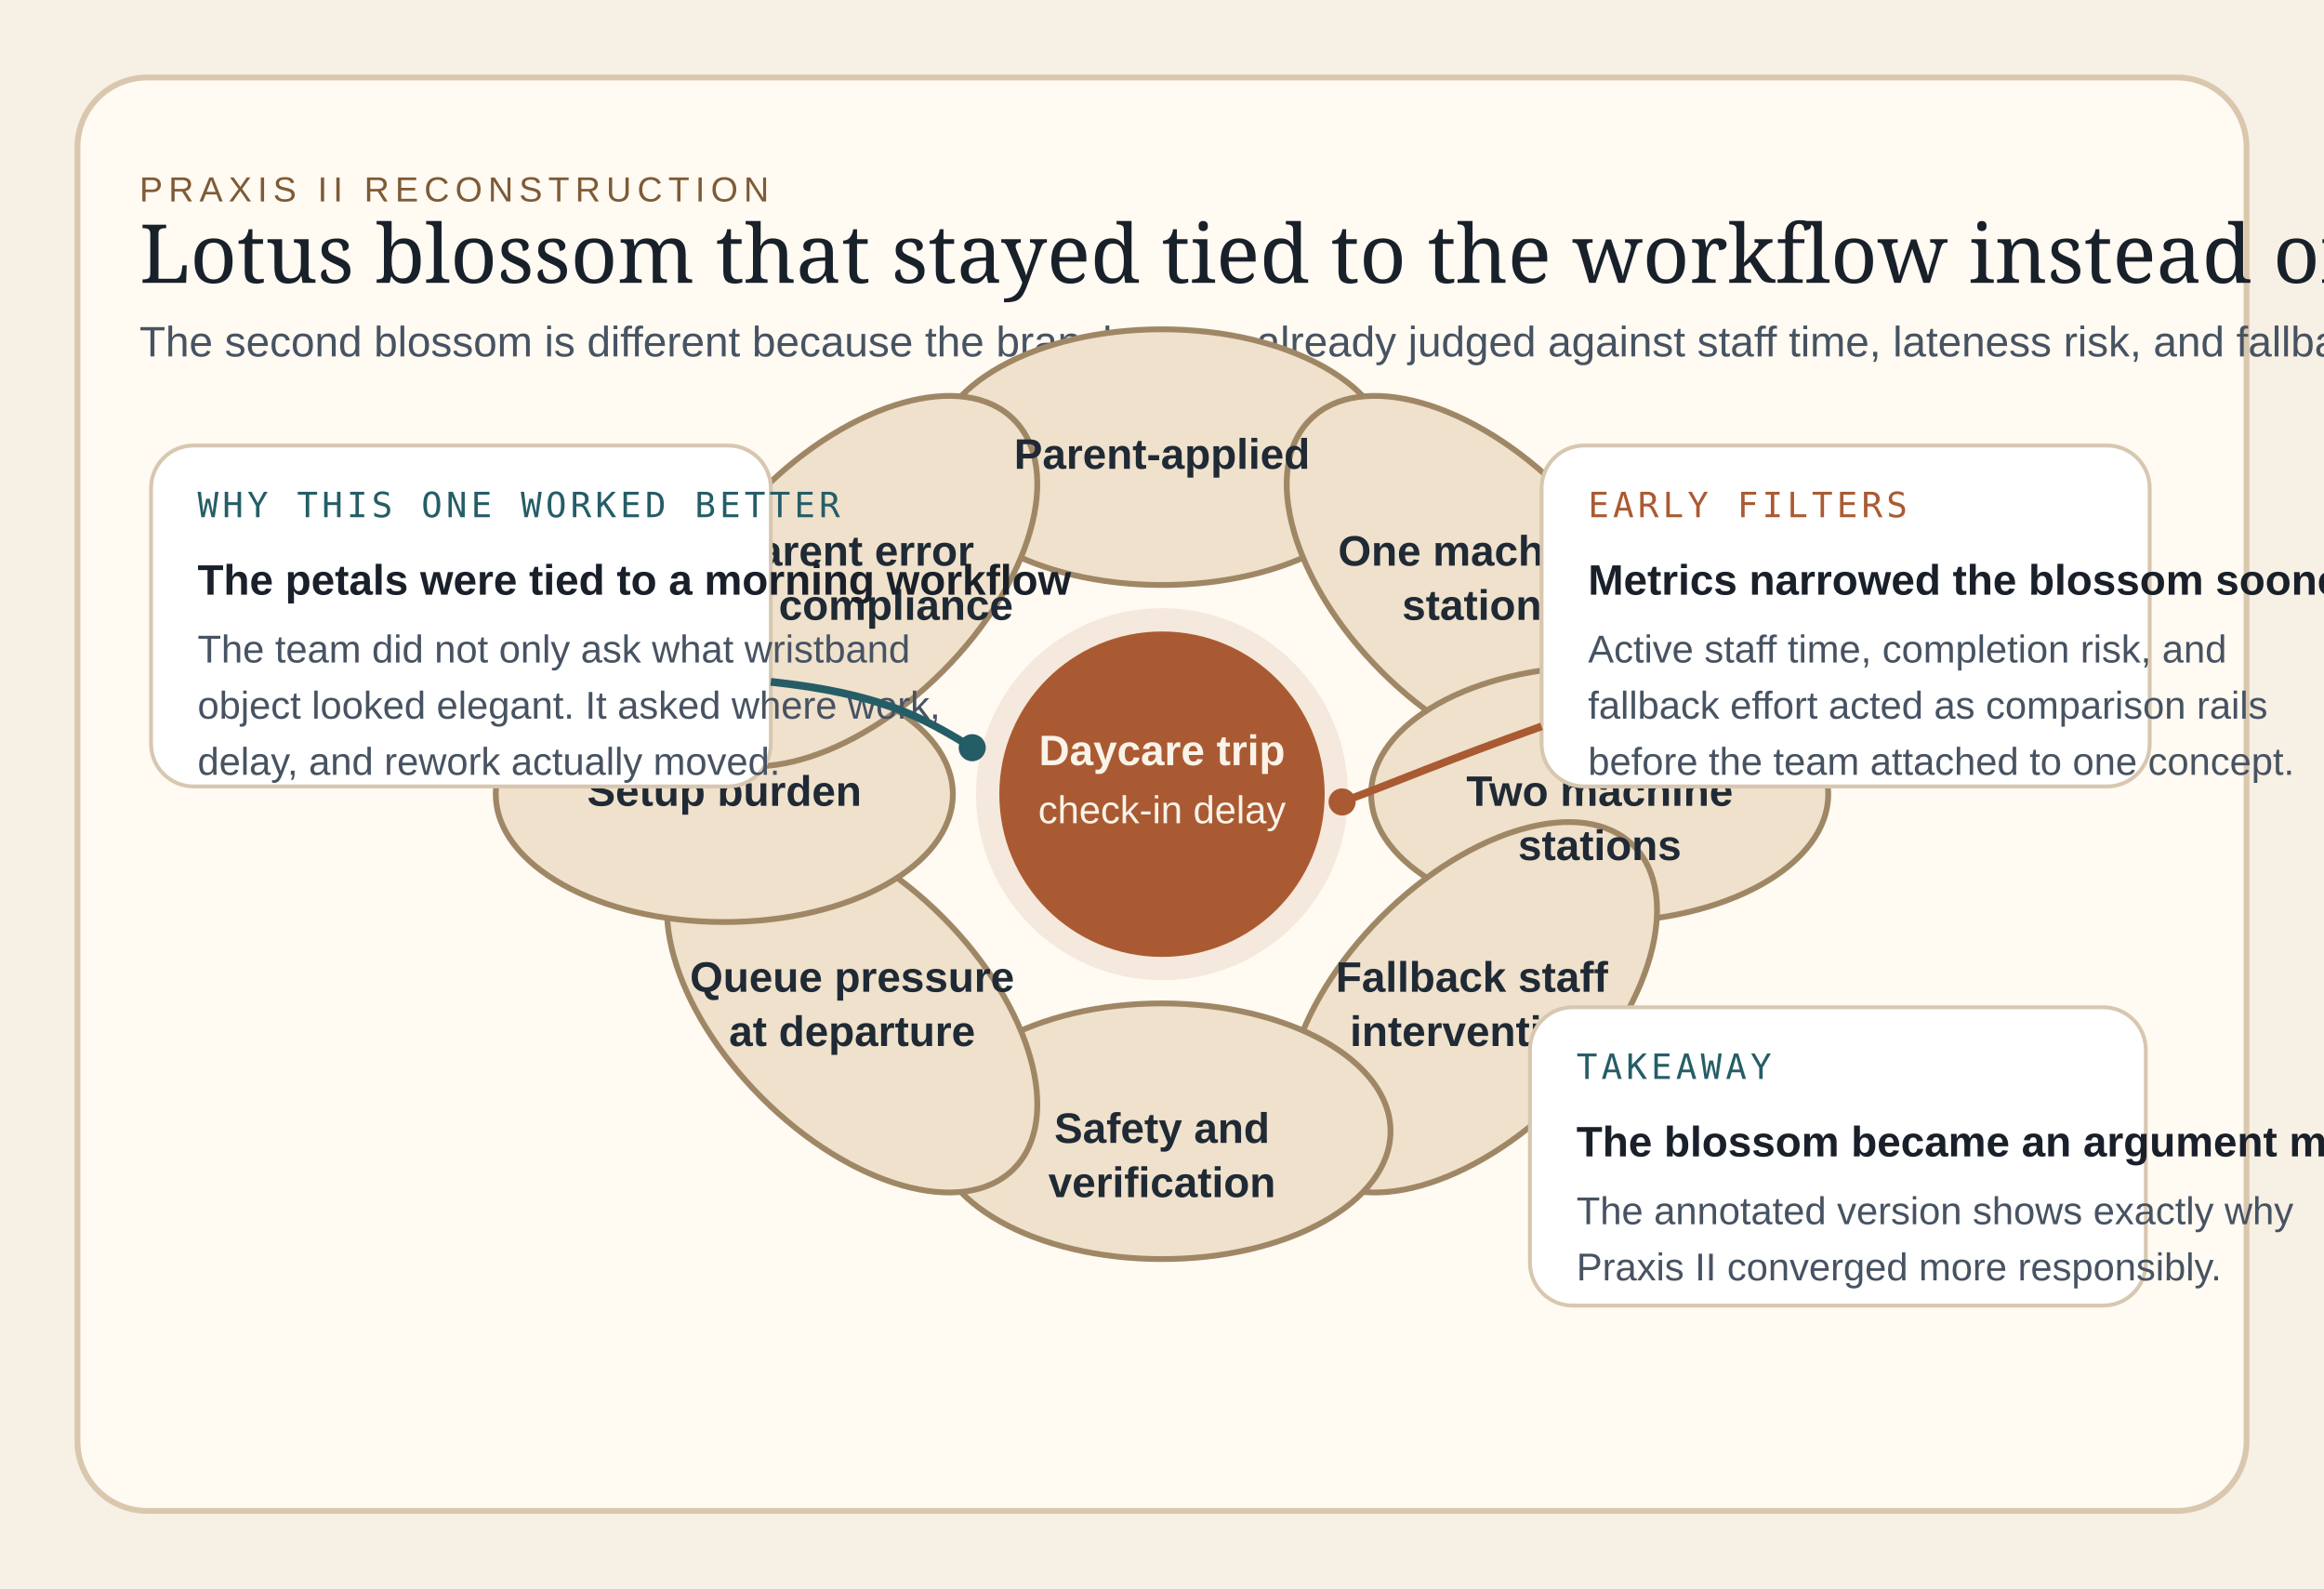
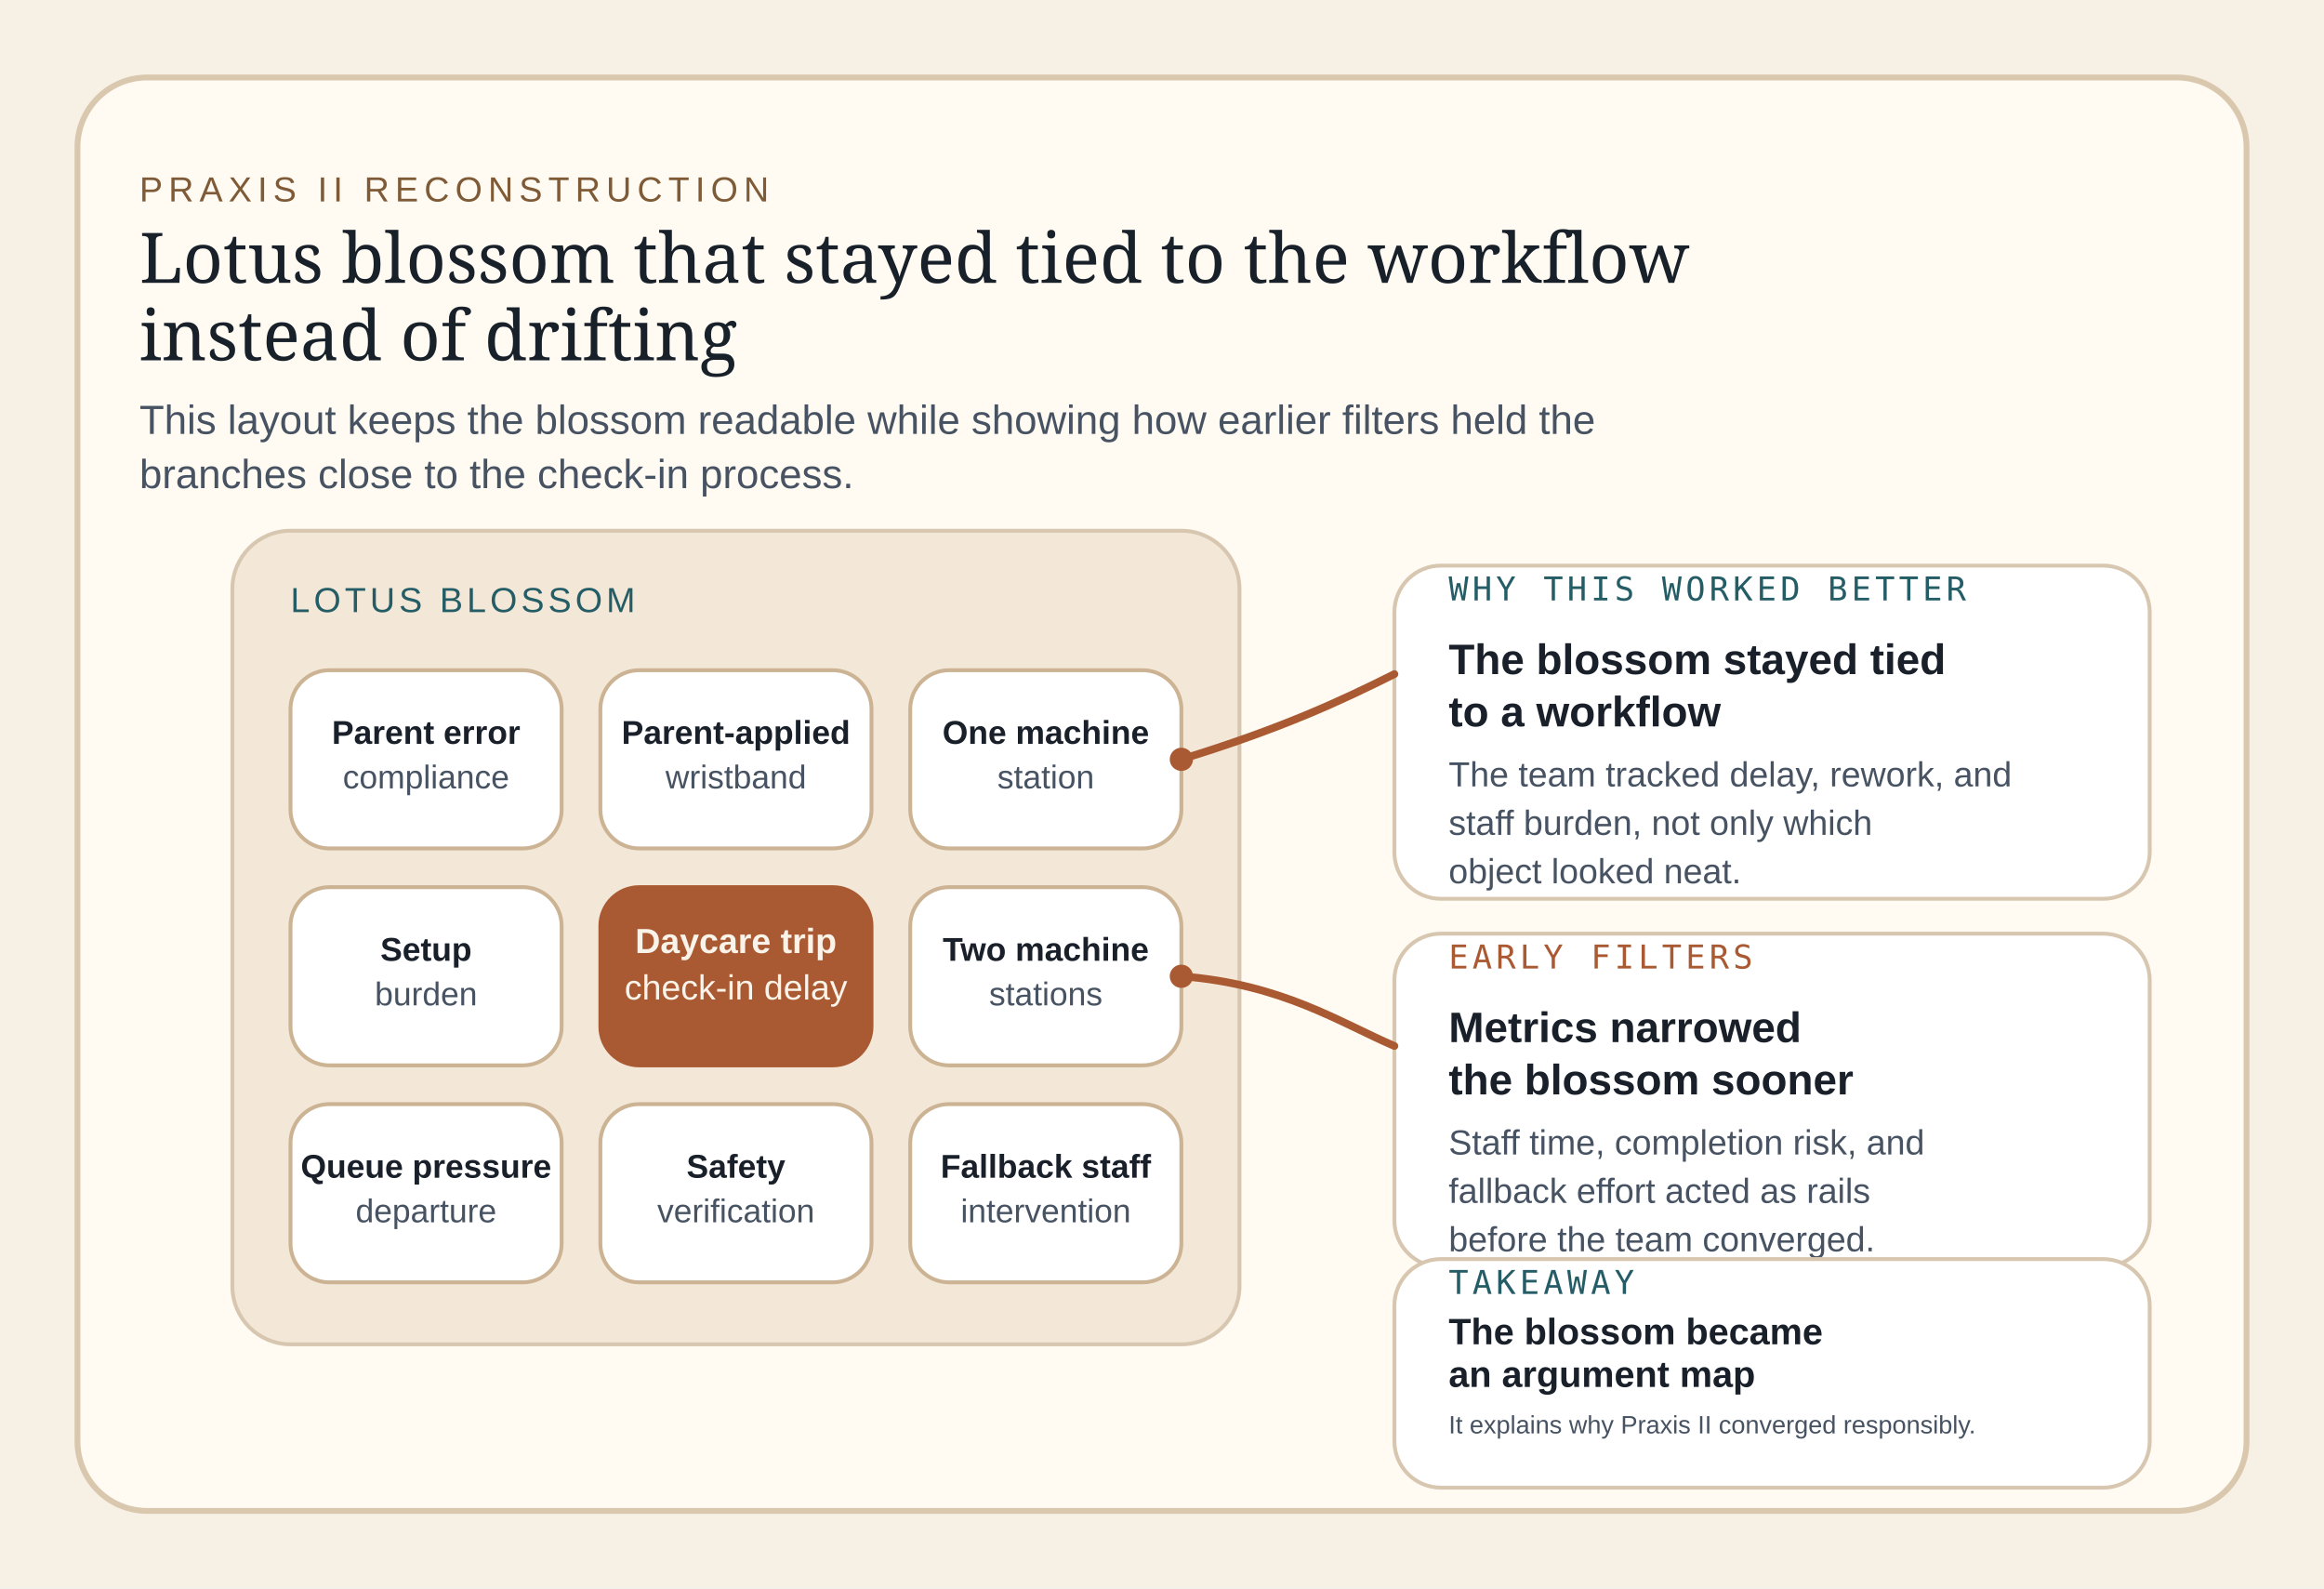
<svg xmlns="http://www.w3.org/2000/svg" viewBox="0 0 1200 820" role="img" aria-labelledby="title desc">
  <rect width="1200" height="820" fill="#f7f0e4" />
  <rect x="40" y="40" width="1120" height="740" rx="36" fill="#fffaf2" stroke="#d9c7ae" stroke-width="3" />
  <text x="72" y="104" font-family="'Public Sans', Arial, sans-serif" font-size="18" fill="#7e5a36" letter-spacing="3">PRAXIS II RECONSTRUCTION</text>
-   <text x="72" y="146" font-family="'Fraunces', Georgia, serif" font-size="42" fill="#18202a">Lotus blossom that stayed tied to the workflow instead of drifting</text>
-   <text x="72" y="184" font-family="'Public Sans', Arial, sans-serif" font-size="22" fill="#475362">The second blossom is different because the branches are already judged against staff time, lateness risk, and fallback work.</text>
-   <g font-family="'Public Sans', Arial, sans-serif" text-anchor="middle">
-     <circle cx="600" cy="410" r="96" fill="#aa5a32" opacity="0.12" />
-     <circle cx="600" cy="410" r="84" fill="#aa5a32" />
-     <text x="600" y="395" font-size="22" font-weight="700" fill="#f9f3e9">Daycare trip</text>
-     <text x="600" y="425" font-size="20" fill="#f9f3e9">check-in delay</text>
-     <g fill="#efe1cc" stroke="#9f8766" stroke-width="3">
-       <ellipse cx="600" cy="236" rx="118" ry="66" />
-       <ellipse cx="760" cy="300" rx="118" ry="66" transform="rotate(45 760 300)" />
-       <ellipse cx="826" cy="410" rx="118" ry="66" />
-       <ellipse cx="760" cy="520" rx="118" ry="66" transform="rotate(-45 760 520)" />
-       <ellipse cx="600" cy="584" rx="118" ry="66" />
-       <ellipse cx="440" cy="520" rx="118" ry="66" transform="rotate(45 440 520)" />
-       <ellipse cx="374" cy="410" rx="118" ry="66" />
-       <ellipse cx="440" cy="300" rx="118" ry="66" transform="rotate(-45 440 300)" />
+   <text x="72" y="146" font-family="'Fraunces', Georgia, serif" font-size="36" fill="#18202a">Lotus blossom that stayed tied to the workflow</text>
+   <text x="72" y="186" font-family="'Fraunces', Georgia, serif" font-size="36" fill="#18202a">instead of drifting</text>
+   <text x="72" y="224" font-family="'Public Sans', Arial, sans-serif" font-size="21" fill="#475362">This layout keeps the blossom readable while showing how earlier filters held the</text>
+   <text x="72" y="252" font-family="'Public Sans', Arial, sans-serif" font-size="21" fill="#475362">branches close to the check-in process.</text>
+   <g font-family="'Public Sans', Arial, sans-serif">
+     <rect x="120" y="274" width="520" height="420" rx="30" fill="#f3e8d7" stroke="#d8c7b0" stroke-width="2" />
+     <text x="150" y="316" font-size="18" fill="#255d67" letter-spacing="2">LOTUS BLOSSOM</text>
+     <g>
+       <rect x="150" y="346" width="140" height="92" rx="20" fill="#fff" stroke="#cbb394" stroke-width="2" />
+       <rect x="310" y="346" width="140" height="92" rx="20" fill="#fff" stroke="#cbb394" stroke-width="2" />
+       <rect x="470" y="346" width="140" height="92" rx="20" fill="#fff" stroke="#cbb394" stroke-width="2" />
+       <rect x="150" y="458" width="140" height="92" rx="20" fill="#fff" stroke="#cbb394" stroke-width="2" />
+       <rect x="310" y="458" width="140" height="92" rx="20" fill="#aa5a32" stroke="#aa5a32" stroke-width="2" />
+       <rect x="470" y="458" width="140" height="92" rx="20" fill="#fff" stroke="#cbb394" stroke-width="2" />
+       <rect x="150" y="570" width="140" height="92" rx="20" fill="#fff" stroke="#cbb394" stroke-width="2" />
+       <rect x="310" y="570" width="140" height="92" rx="20" fill="#fff" stroke="#cbb394" stroke-width="2" />
+       <rect x="470" y="570" width="140" height="92" rx="20" fill="#fff" stroke="#cbb394" stroke-width="2" />
    </g>
-     <g fill="#1f2a35" font-size="22" font-weight="600">
-       <text x="600" y="242">Parent-applied</text>
-       <text x="760" y="292">One machine</text>
-       <text x="760" y="320">station</text>
-       <text x="826" y="416">Two machine</text>
-       <text x="826" y="444">stations</text>
-       <text x="760" y="512">Fallback staff</text>
-       <text x="760" y="540">intervention</text>
-       <text x="600" y="590">Safety and</text>
-       <text x="600" y="618">verification</text>
-       <text x="440" y="512">Queue pressure</text>
-       <text x="440" y="540">at departure</text>
-       <text x="374" y="416">Setup burden</text>
-       <text x="440" y="292">Parent error</text>
-       <text x="440" y="320">and compliance</text>
+     <g text-anchor="middle">
+       <text x="220" y="384" font-size="17" font-weight="700" fill="#19202a">Parent error</text>
+       <text x="220" y="407" font-size="17" fill="#475362">compliance</text>
+       <text x="380" y="384" font-size="17" font-weight="700" fill="#19202a">Parent-applied</text>
+       <text x="380" y="407" font-size="17" fill="#475362">wristband</text>
+       <text x="540" y="384" font-size="17" font-weight="700" fill="#19202a">One machine</text>
+       <text x="540" y="407" font-size="17" fill="#475362">station</text>
+       <text x="220" y="496" font-size="17" font-weight="700" fill="#19202a">Setup</text>
+       <text x="220" y="519" font-size="17" fill="#475362">burden</text>
+       <text x="380" y="492" font-size="18" font-weight="700" fill="#f9f3e9">Daycare trip</text>
+       <text x="380" y="516" font-size="18" fill="#f9f3e9">check-in delay</text>
+       <text x="540" y="496" font-size="17" font-weight="700" fill="#19202a">Two machine</text>
+       <text x="540" y="519" font-size="17" fill="#475362">stations</text>
+       <text x="220" y="608" font-size="17" font-weight="700" fill="#19202a">Queue pressure</text>
+       <text x="220" y="631" font-size="17" fill="#475362">departure</text>
+       <text x="380" y="608" font-size="17" font-weight="700" fill="#19202a">Safety</text>
+       <text x="380" y="631" font-size="17" fill="#475362">verification</text>
+       <text x="540" y="608" font-size="17" font-weight="700" fill="#19202a">Fallback staff</text>
+       <text x="540" y="631" font-size="17" fill="#475362">intervention</text>
    </g>
  </g>
-   <g>
-     <rect x="78" y="230" width="320" height="176" rx="22" fill="#fff" stroke="#d8c7b0" stroke-width="2" />
-     <text x="102" y="267" font-family="'IBM Plex Mono', monospace" font-size="18" fill="#255d67" letter-spacing="2">WHY THIS ONE WORKED BETTER</text>
-     <text x="102" y="307" font-family="'Public Sans', Arial, sans-serif" font-size="22" font-weight="700" fill="#19202a">The petals were tied to a morning workflow</text>
-     <text x="102" y="342" font-family="'Public Sans', Arial, sans-serif" font-size="20" fill="#475362">The team did not only ask what wristband</text>
-     <text x="102" y="371" font-family="'Public Sans', Arial, sans-serif" font-size="20" fill="#475362">object looked elegant. It asked where work,</text>
-     <text x="102" y="400" font-family="'Public Sans', Arial, sans-serif" font-size="20" fill="#475362">delay, and rework actually moved.</text>
-     <path d="M398 352 C454 358 476 370 502 386" fill="none" stroke="#255d67" stroke-width="4" />
-     <circle cx="502" cy="386" r="7" fill="#255d67" />
+   <g font-family="'Public Sans', Arial, sans-serif">
+     <rect x="720" y="292" width="390" height="172" rx="24" fill="#fff" stroke="#d8c7b0" stroke-width="2" />
+     <text x="748" y="310" font-family="'IBM Plex Mono', monospace" font-size="17" fill="#255d67" letter-spacing="2">WHY THIS WORKED BETTER</text>
+     <text x="748" y="348" font-size="22" font-weight="700" fill="#19202a">The blossom stayed tied</text>
+     <text x="748" y="375" font-size="22" font-weight="700" fill="#19202a">to a workflow</text>
+     <text x="748" y="406" font-size="18" fill="#475362">The team tracked delay, rework, and</text>
+     <text x="748" y="431" font-size="18" fill="#475362">staff burden, not only which</text>
+     <text x="748" y="456" font-size="18" fill="#475362">object looked neat.</text>
+     <rect x="720" y="482" width="390" height="172" rx="24" fill="#fff" stroke="#d8c7b0" stroke-width="2" />
+     <text x="748" y="500" font-family="'IBM Plex Mono', monospace" font-size="17" fill="#aa5a32" letter-spacing="2">EARLY FILTERS</text>
+     <text x="748" y="538" font-size="22" font-weight="700" fill="#19202a">Metrics narrowed</text>
+     <text x="748" y="565" font-size="22" font-weight="700" fill="#19202a">the blossom sooner</text>
+     <text x="748" y="596" font-size="18" fill="#475362">Staff time, completion risk, and</text>
+     <text x="748" y="621" font-size="18" fill="#475362">fallback effort acted as rails</text>
+     <text x="748" y="646" font-size="18" fill="#475362">before the team converged.</text>
+     <rect x="720" y="650" width="390" height="118" rx="24" fill="#fff" stroke="#d8c7b0" stroke-width="2" />
+     <text x="748" y="668" font-family="'IBM Plex Mono', monospace" font-size="17" fill="#255d67" letter-spacing="2">TAKEAWAY</text>
+     <text x="748" y="694" font-size="19" font-weight="700" fill="#19202a">The blossom became</text>
+     <text x="748" y="716" font-size="19" font-weight="700" fill="#19202a">an argument map</text>
+     <text x="748" y="740" font-size="13" fill="#475362">It explains why Praxis II converged responsibly.</text>
  </g>
-   <g>
-     <rect x="796" y="230" width="314" height="176" rx="22" fill="#fff" stroke="#d8c7b0" stroke-width="2" />
-     <text x="820" y="267" font-family="'IBM Plex Mono', monospace" font-size="18" fill="#aa5a32" letter-spacing="2">EARLY FILTERS</text>
-     <text x="820" y="307" font-family="'Public Sans', Arial, sans-serif" font-size="22" font-weight="700" fill="#19202a">Metrics narrowed the blossom sooner</text>
-     <text x="820" y="342" font-family="'Public Sans', Arial, sans-serif" font-size="20" fill="#475362">Active staff time, completion risk, and</text>
-     <text x="820" y="371" font-family="'Public Sans', Arial, sans-serif" font-size="20" fill="#475362">fallback effort acted as comparison rails</text>
-     <text x="820" y="400" font-family="'Public Sans', Arial, sans-serif" font-size="20" fill="#475362">before the team attached to one concept.</text>
-     <path d="M796 375 C748 392 720 404 693 414" fill="none" stroke="#aa5a32" stroke-width="4" />
-     <circle cx="693" cy="414" r="7" fill="#aa5a32" />
+   <g fill="none" stroke="#aa5a32" stroke-width="4" stroke-linecap="round">
+     <path d="M610 392 C662 376 692 362 720 348" />
+     <path d="M610 504 C662 508 692 528 720 540" />
  </g>
-   <g>
-     <rect x="790" y="520" width="318" height="154" rx="22" fill="#fff" stroke="#d8c7b0" stroke-width="2" />
-     <text x="814" y="557" font-family="'IBM Plex Mono', monospace" font-size="18" fill="#255d67" letter-spacing="2">TAKEAWAY</text>
-     <text x="814" y="597" font-family="'Public Sans', Arial, sans-serif" font-size="22" font-weight="700" fill="#19202a">The blossom became an argument map</text>
-     <text x="814" y="632" font-family="'Public Sans', Arial, sans-serif" font-size="20" fill="#475362">The annotated version shows exactly why</text>
-     <text x="814" y="661" font-family="'Public Sans', Arial, sans-serif" font-size="20" fill="#475362">Praxis II converged more responsibly.</text>
-   </g>
+   <circle cx="610" cy="392" r="6" fill="#aa5a32" />
+   <circle cx="610" cy="504" r="6" fill="#aa5a32" />
</svg>
